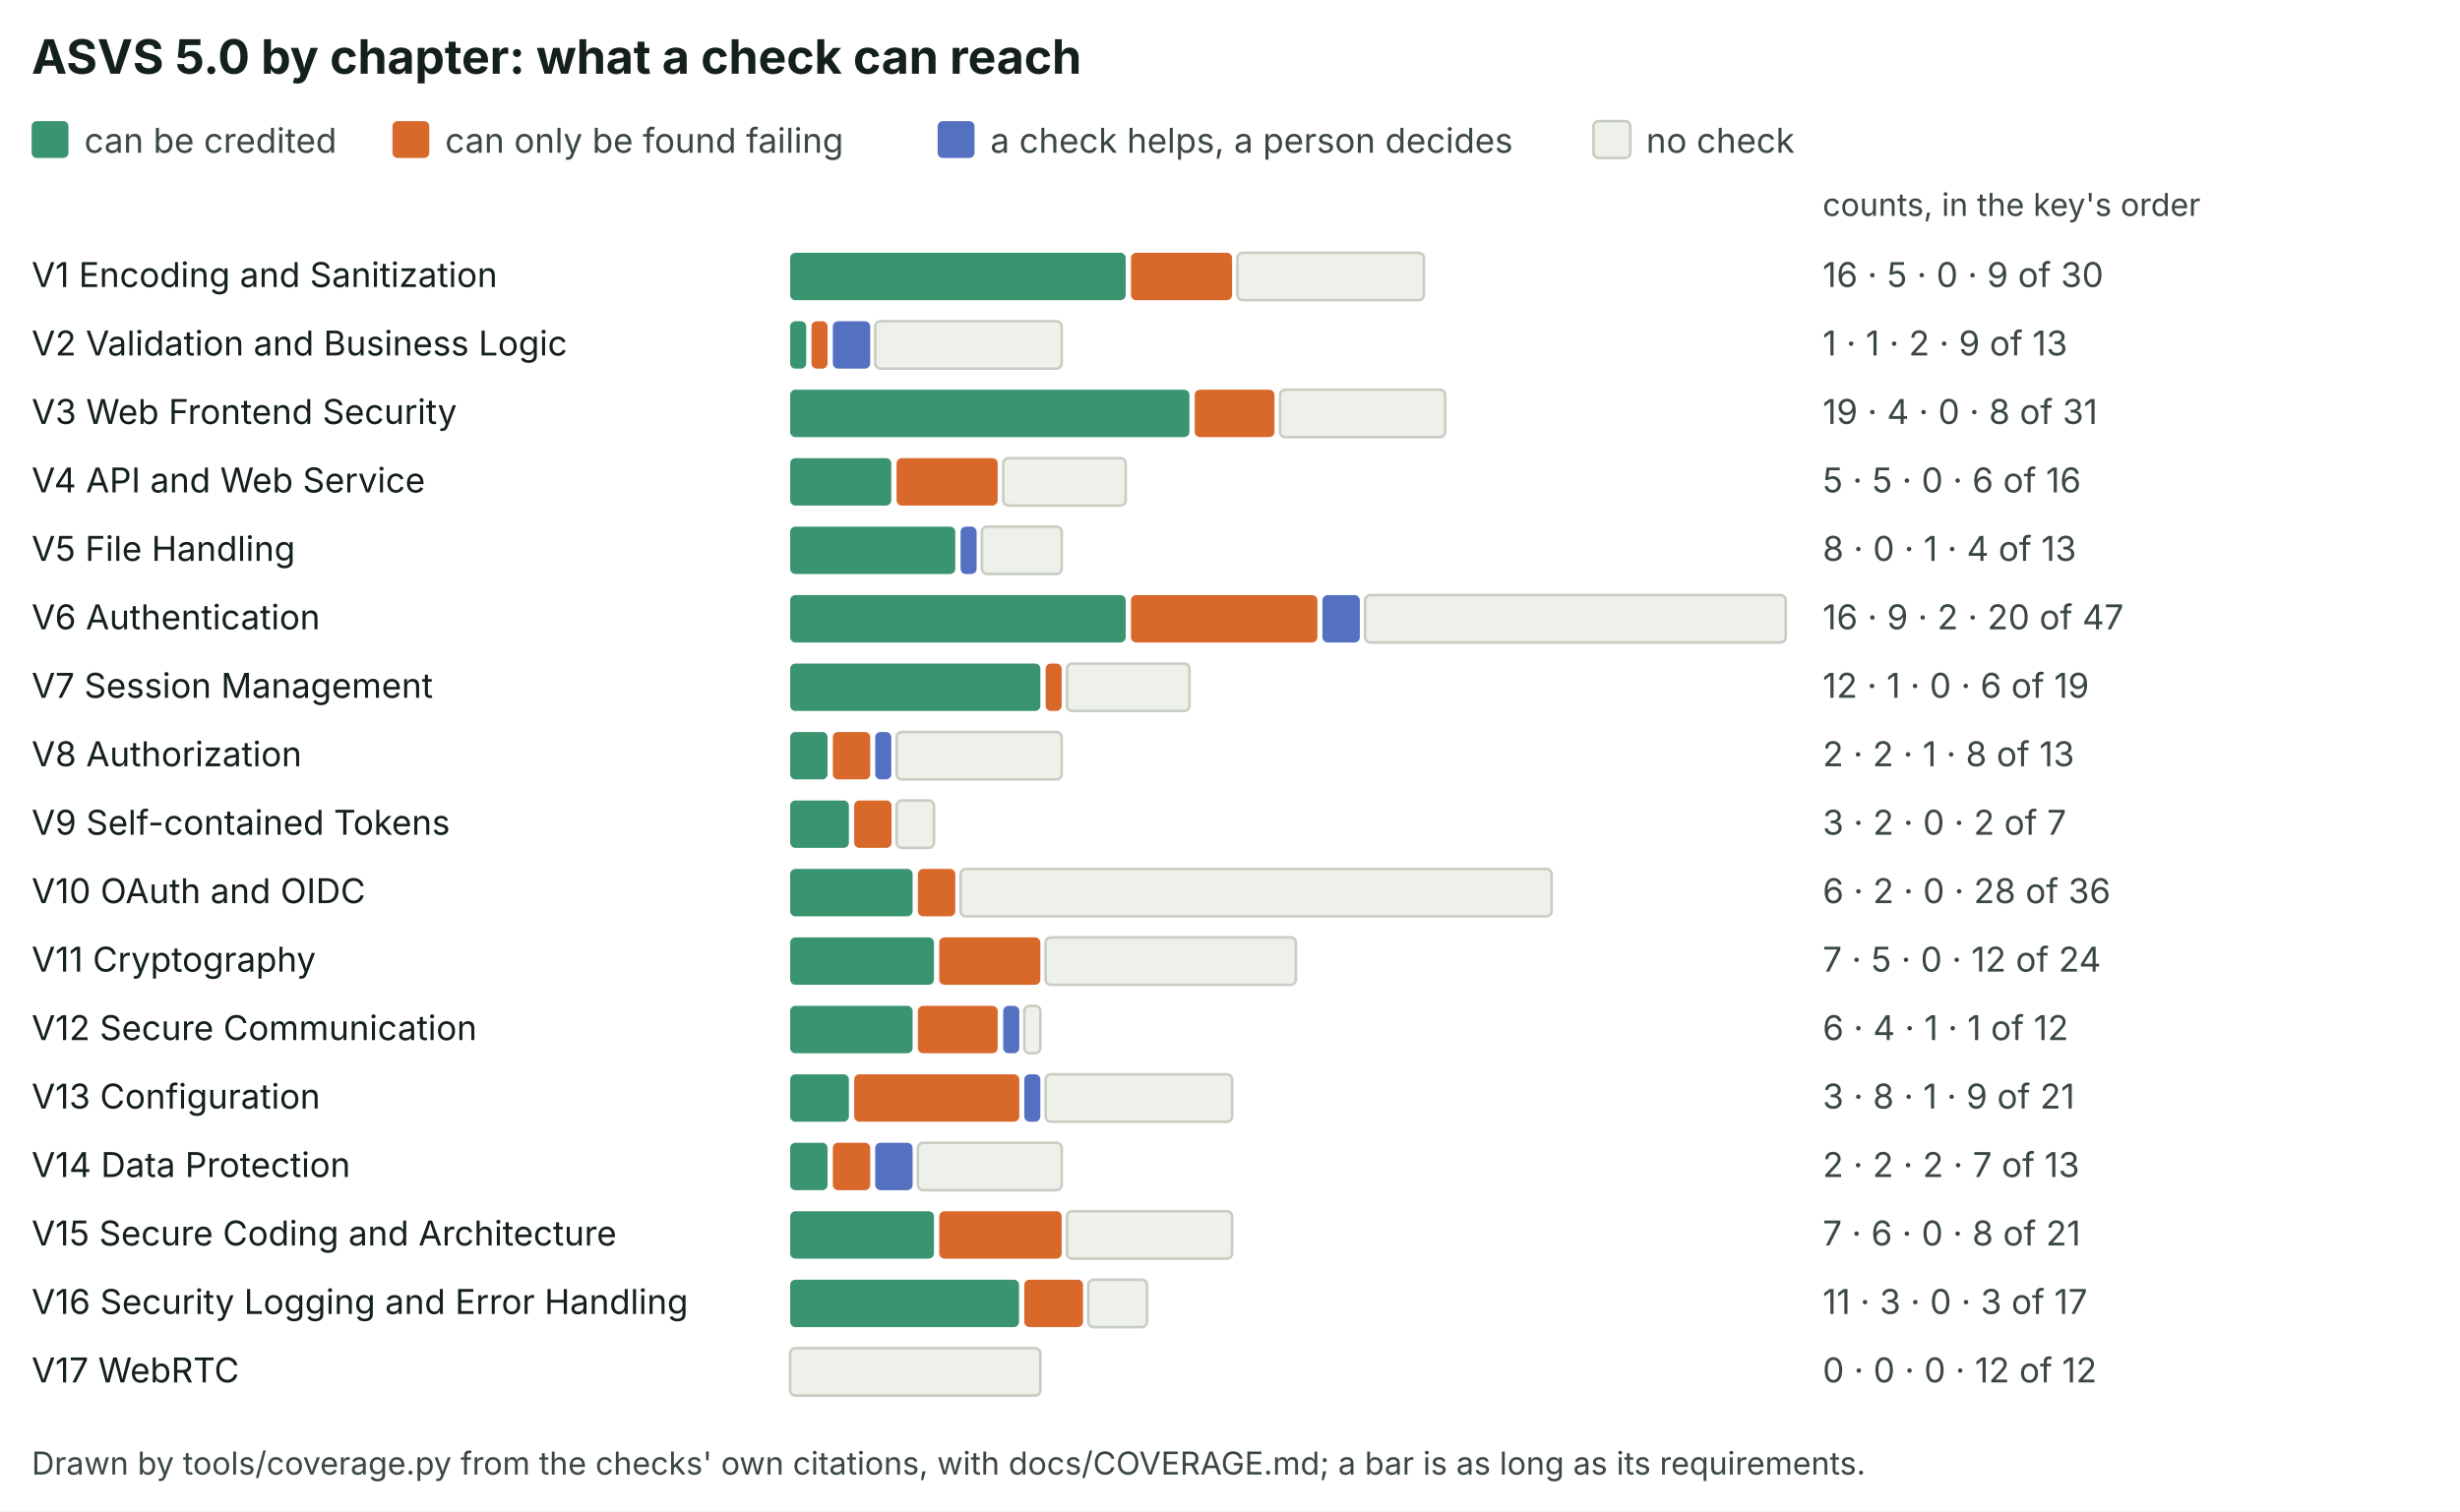
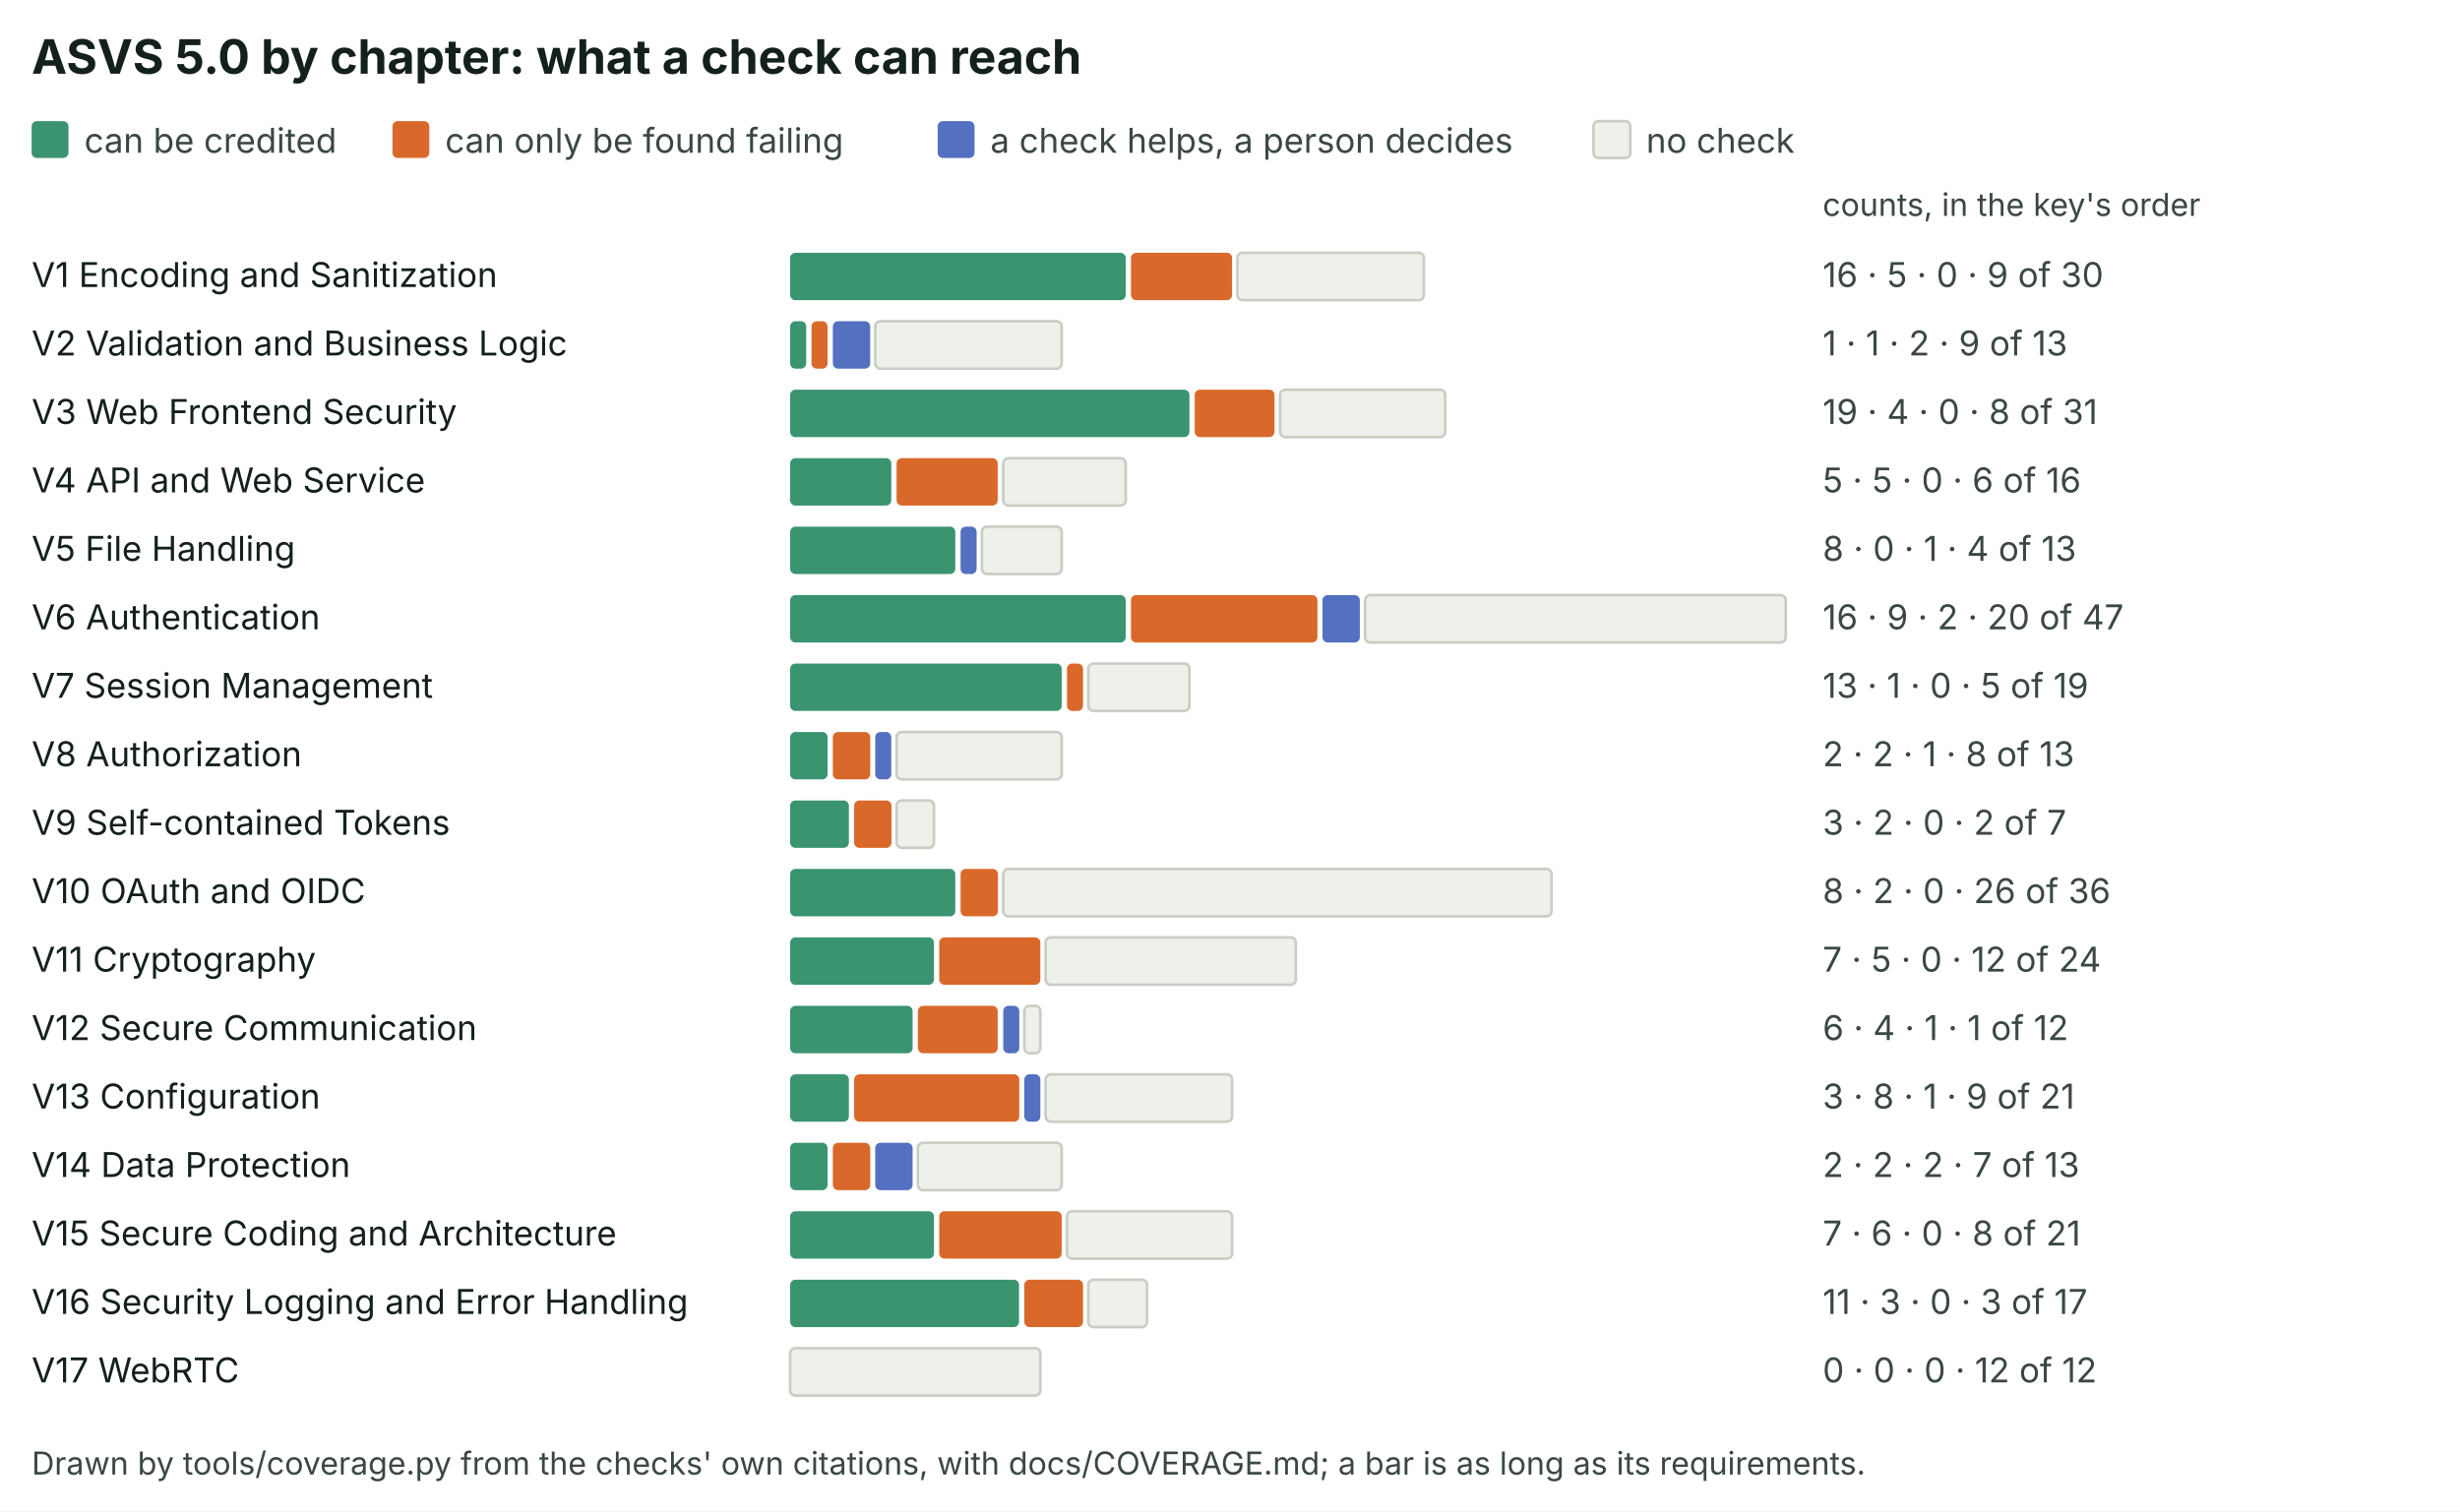
<svg xmlns="http://www.w3.org/2000/svg" viewBox="0 0 934 574" width="934" height="574" role="img" aria-labelledby="t d" font-family="Atkinson Hyperlegible, -apple-system, Segoe UI, sans-serif">
  <style>.bg{fill:#FFFFFF}.ink{fill:#14201C}.soft{fill:#3B4842}.none{fill:#EEF0EA;stroke:#C9CEC4}@media (prefers-color-scheme: dark){.bg{fill:#14201C}.ink{fill:#F3F4EF}.soft{fill:#C9CEC4}.none{fill:#182A23;stroke:#3B4842}}</style>
  <rect class="bg" width="934" height="574" />
  <text class="ink" x="12" y="28" font-size="18" font-weight="700">ASVS 5.0 by chapter: what a check can reach</text>
  <rect fill="#3A9470" x="12" y="46" width="14" height="14" rx="2" />
  <text class="soft" x="32" y="58" font-size="13">can be credited</text>
  <rect fill="#D9692B" x="149" y="46" width="14" height="14" rx="2" />
  <text class="soft" x="169" y="58" font-size="13">can only be found failing</text>
  <rect fill="#5470C0" x="356" y="46" width="14" height="14" rx="2" />
  <text class="soft" x="376" y="58" font-size="13">a check helps, a person decides</text>
  <rect class="none" x="605" y="46" width="14" height="14" rx="2" />
  <text class="soft" x="625" y="58" font-size="13">no check</text>
  <text class="soft" x="692" y="82" font-size="12">counts, in the key's order</text>
  <text class="ink" x="12" y="109" font-size="13">V1 Encoding and Sanitization</text>
  <rect fill="#3A9470" x="300.0" y="96" width="127.4" height="18" rx="2" />
  <rect fill="#D9692B" x="429.4" y="96" width="38.4" height="18" rx="2" />
  <rect class="none" x="469.8" y="96" width="70.8" height="18" rx="2" />
  <text class="soft" x="692" y="109" font-size="13">16 · 5 · 0 · 9  of 30</text>
  <text class="ink" x="12" y="135" font-size="13">V2 Validation and Business Logic</text>
  <rect fill="#3A9470" x="300.0" y="122" width="6.1" height="18" rx="2" />
  <rect fill="#D9692B" x="308.1" y="122" width="6.1" height="18" rx="2" />
  <rect fill="#5470C0" x="316.2" y="122" width="14.2" height="18" rx="2" />
  <rect class="none" x="332.3" y="122" width="70.8" height="18" rx="2" />
  <text class="soft" x="692" y="135" font-size="13">1 · 1 · 2 · 9  of 13</text>
  <text class="ink" x="12" y="161" font-size="13">V3 Web Frontend Security</text>
  <rect fill="#3A9470" x="300.0" y="148" width="151.6" height="18" rx="2" />
  <rect fill="#D9692B" x="453.6" y="148" width="30.3" height="18" rx="2" />
  <rect class="none" x="486.0" y="148" width="62.7" height="18" rx="2" />
  <text class="soft" x="692" y="161" font-size="13">19 · 4 · 0 · 8  of 31</text>
  <text class="ink" x="12" y="187" font-size="13">V4 API and Web Service</text>
  <rect fill="#3A9470" x="300.0" y="174" width="38.4" height="18" rx="2" />
  <rect fill="#D9692B" x="340.4" y="174" width="38.4" height="18" rx="2" />
  <rect class="none" x="380.9" y="174" width="46.5" height="18" rx="2" />
  <text class="soft" x="692" y="187" font-size="13">5 · 5 · 0 · 6  of 16</text>
  <text class="ink" x="12" y="213" font-size="13">V5 File Handling</text>
  <rect fill="#3A9470" x="300.0" y="200" width="62.7" height="18" rx="2" />
  <rect fill="#5470C0" x="364.7" y="200" width="6.1" height="18" rx="2" />
  <rect class="none" x="372.8" y="200" width="30.3" height="18" rx="2" />
  <text class="soft" x="692" y="213" font-size="13">8 · 0 · 1 · 4  of 13</text>
  <text class="ink" x="12" y="239" font-size="13">V6 Authentication</text>
  <rect fill="#3A9470" x="300.0" y="226" width="127.4" height="18" rx="2" />
  <rect fill="#D9692B" x="429.4" y="226" width="70.8" height="18" rx="2" />
  <rect fill="#5470C0" x="502.1" y="226" width="14.2" height="18" rx="2" />
  <rect class="none" x="518.3" y="226" width="159.7" height="18" rx="2" />
  <text class="soft" x="692" y="239" font-size="13">16 · 9 · 2 · 20  of 47</text>
  <text class="ink" x="12" y="265" font-size="13">V7 Session Management</text>
-   <rect fill="#3A9470" x="300.0" y="252" width="95.0" height="18" rx="2" />
-   <rect fill="#D9692B" x="397.0" y="252" width="6.1" height="18" rx="2" />
-   <rect class="none" x="405.1" y="252" width="46.5" height="18" rx="2" />
-   <text class="soft" x="692" y="265" font-size="13">12 · 1 · 0 · 6  of 19</text>
+   <rect fill="#3A9470" x="300.0" y="252" width="103.1" height="18" rx="2" />
+   <rect fill="#D9692B" x="405.1" y="252" width="6.1" height="18" rx="2" />
+   <rect class="none" x="413.2" y="252" width="38.4" height="18" rx="2" />
+   <text class="soft" x="692" y="265" font-size="13">13 · 1 · 0 · 5  of 19</text>
  <text class="ink" x="12" y="291" font-size="13">V8 Authorization</text>
  <rect fill="#3A9470" x="300.0" y="278" width="14.2" height="18" rx="2" />
  <rect fill="#D9692B" x="316.2" y="278" width="14.2" height="18" rx="2" />
  <rect fill="#5470C0" x="332.3" y="278" width="6.1" height="18" rx="2" />
  <rect class="none" x="340.4" y="278" width="62.7" height="18" rx="2" />
  <text class="soft" x="692" y="291" font-size="13">2 · 2 · 1 · 8  of 13</text>
  <text class="ink" x="12" y="317" font-size="13">V9 Self-contained Tokens</text>
  <rect fill="#3A9470" x="300.0" y="304" width="22.3" height="18" rx="2" />
  <rect fill="#D9692B" x="324.3" y="304" width="14.2" height="18" rx="2" />
  <rect class="none" x="340.4" y="304" width="14.2" height="18" rx="2" />
  <text class="soft" x="692" y="317" font-size="13">3 · 2 · 0 · 2  of 7</text>
  <text class="ink" x="12" y="343" font-size="13">V10 OAuth and OIDC</text>
-   <rect fill="#3A9470" x="300.0" y="330" width="46.5" height="18" rx="2" />
-   <rect fill="#D9692B" x="348.5" y="330" width="14.2" height="18" rx="2" />
-   <rect class="none" x="364.7" y="330" width="224.4" height="18" rx="2" />
-   <text class="soft" x="692" y="343" font-size="13">6 · 2 · 0 · 28  of 36</text>
+   <rect fill="#3A9470" x="300.0" y="330" width="62.7" height="18" rx="2" />
+   <rect fill="#D9692B" x="364.7" y="330" width="14.2" height="18" rx="2" />
+   <rect class="none" x="380.9" y="330" width="208.2" height="18" rx="2" />
+   <text class="soft" x="692" y="343" font-size="13">8 · 2 · 0 · 26  of 36</text>
  <text class="ink" x="12" y="369" font-size="13">V11 Cryptography</text>
  <rect fill="#3A9470" x="300.0" y="356" width="54.6" height="18" rx="2" />
  <rect fill="#D9692B" x="356.6" y="356" width="38.4" height="18" rx="2" />
  <rect class="none" x="397.0" y="356" width="95.0" height="18" rx="2" />
  <text class="soft" x="692" y="369" font-size="13">7 · 5 · 0 · 12  of 24</text>
  <text class="ink" x="12" y="395" font-size="13">V12 Secure Communication</text>
  <rect fill="#3A9470" x="300.0" y="382" width="46.5" height="18" rx="2" />
  <rect fill="#D9692B" x="348.5" y="382" width="30.3" height="18" rx="2" />
  <rect fill="#5470C0" x="380.9" y="382" width="6.1" height="18" rx="2" />
  <rect class="none" x="388.9" y="382" width="6.1" height="18" rx="2" />
  <text class="soft" x="692" y="395" font-size="13">6 · 4 · 1 · 1  of 12</text>
  <text class="ink" x="12" y="421" font-size="13">V13 Configuration</text>
  <rect fill="#3A9470" x="300.0" y="408" width="22.3" height="18" rx="2" />
  <rect fill="#D9692B" x="324.3" y="408" width="62.7" height="18" rx="2" />
  <rect fill="#5470C0" x="388.9" y="408" width="6.1" height="18" rx="2" />
  <rect class="none" x="397.0" y="408" width="70.8" height="18" rx="2" />
  <text class="soft" x="692" y="421" font-size="13">3 · 8 · 1 · 9  of 21</text>
  <text class="ink" x="12" y="447" font-size="13">V14 Data Protection</text>
  <rect fill="#3A9470" x="300.0" y="434" width="14.2" height="18" rx="2" />
  <rect fill="#D9692B" x="316.2" y="434" width="14.2" height="18" rx="2" />
  <rect fill="#5470C0" x="332.3" y="434" width="14.2" height="18" rx="2" />
  <rect class="none" x="348.5" y="434" width="54.6" height="18" rx="2" />
  <text class="soft" x="692" y="447" font-size="13">2 · 2 · 2 · 7  of 13</text>
  <text class="ink" x="12" y="473" font-size="13">V15 Secure Coding and Architecture</text>
  <rect fill="#3A9470" x="300.0" y="460" width="54.6" height="18" rx="2" />
  <rect fill="#D9692B" x="356.6" y="460" width="46.5" height="18" rx="2" />
  <rect class="none" x="405.1" y="460" width="62.7" height="18" rx="2" />
  <text class="soft" x="692" y="473" font-size="13">7 · 6 · 0 · 8  of 21</text>
  <text class="ink" x="12" y="499" font-size="13">V16 Security Logging and Error Handling</text>
  <rect fill="#3A9470" x="300.0" y="486" width="86.9" height="18" rx="2" />
  <rect fill="#D9692B" x="388.9" y="486" width="22.3" height="18" rx="2" />
  <rect class="none" x="413.2" y="486" width="22.3" height="18" rx="2" />
  <text class="soft" x="692" y="499" font-size="13">11 · 3 · 0 · 3  of 17</text>
  <text class="ink" x="12" y="525" font-size="13">V17 WebRTC</text>
  <rect class="none" x="300.0" y="512" width="95.0" height="18" rx="2" />
  <text class="soft" x="692" y="525" font-size="13">0 · 0 · 0 · 12  of 12</text>
  <text class="soft" x="12" y="560" font-size="12">Drawn by tools/coverage.py from the checks' own citations, with docs/COVERAGE.md; a bar is as long as its requirements.</text>
</svg>
